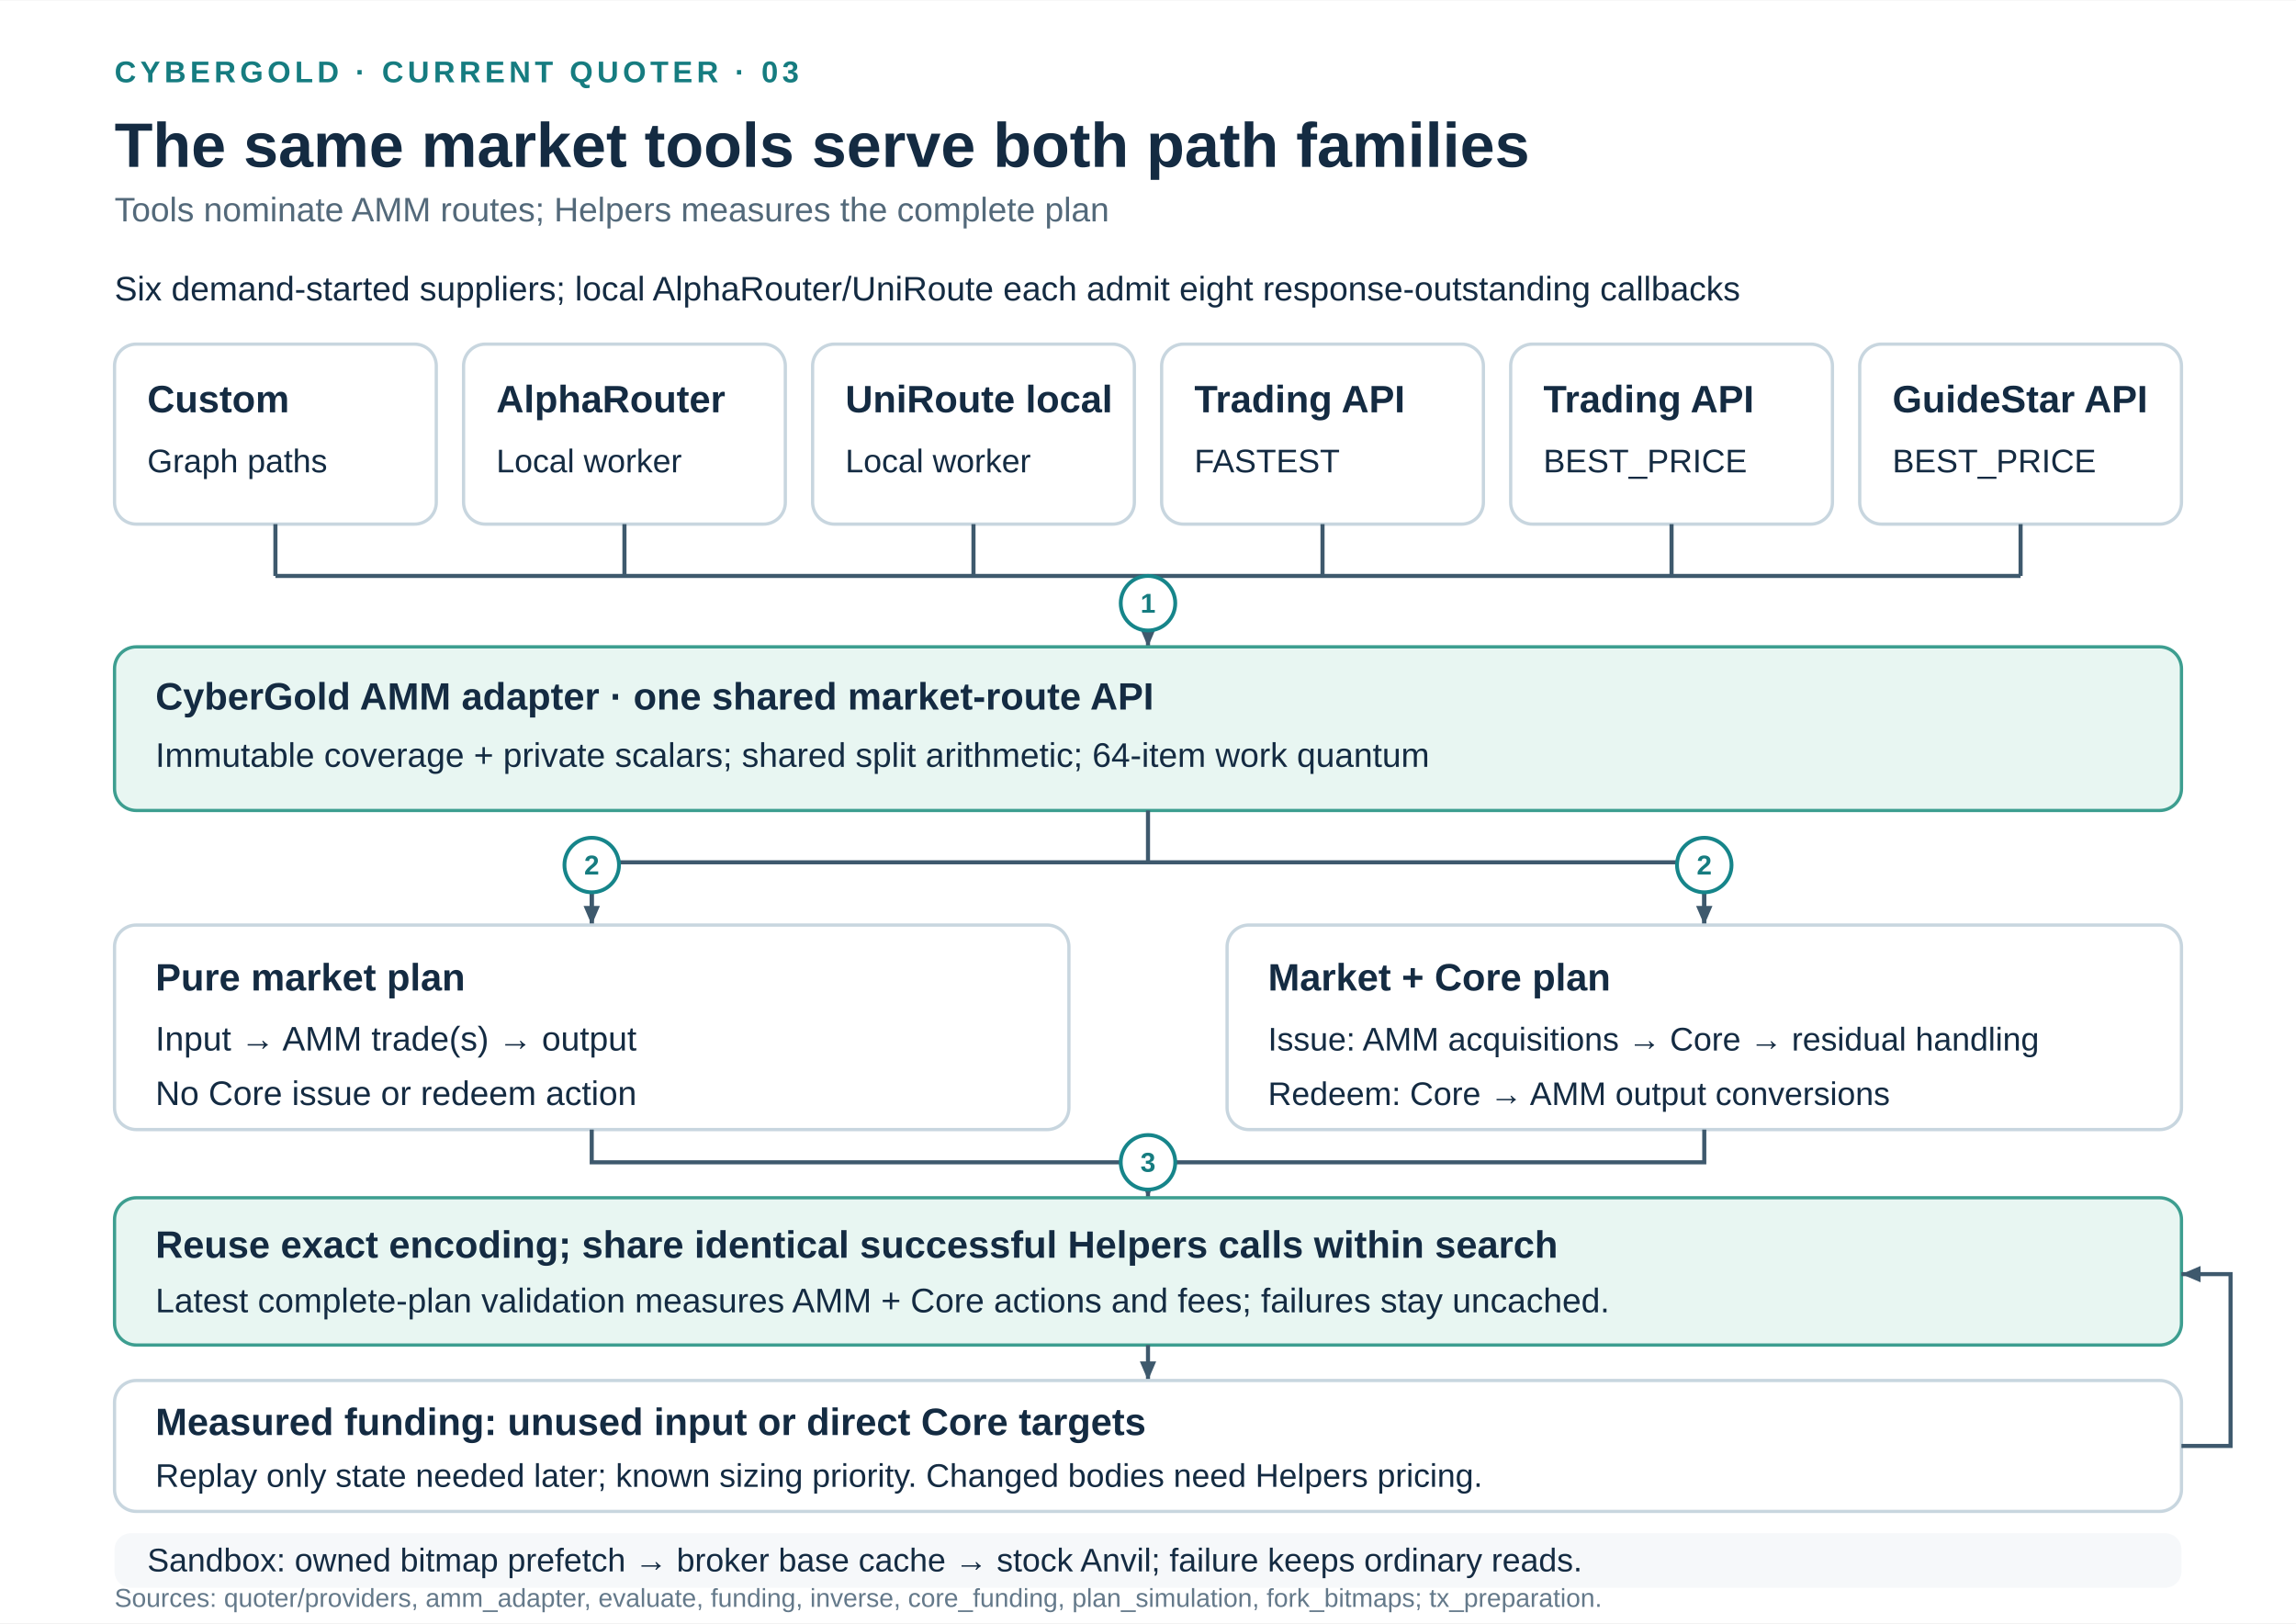
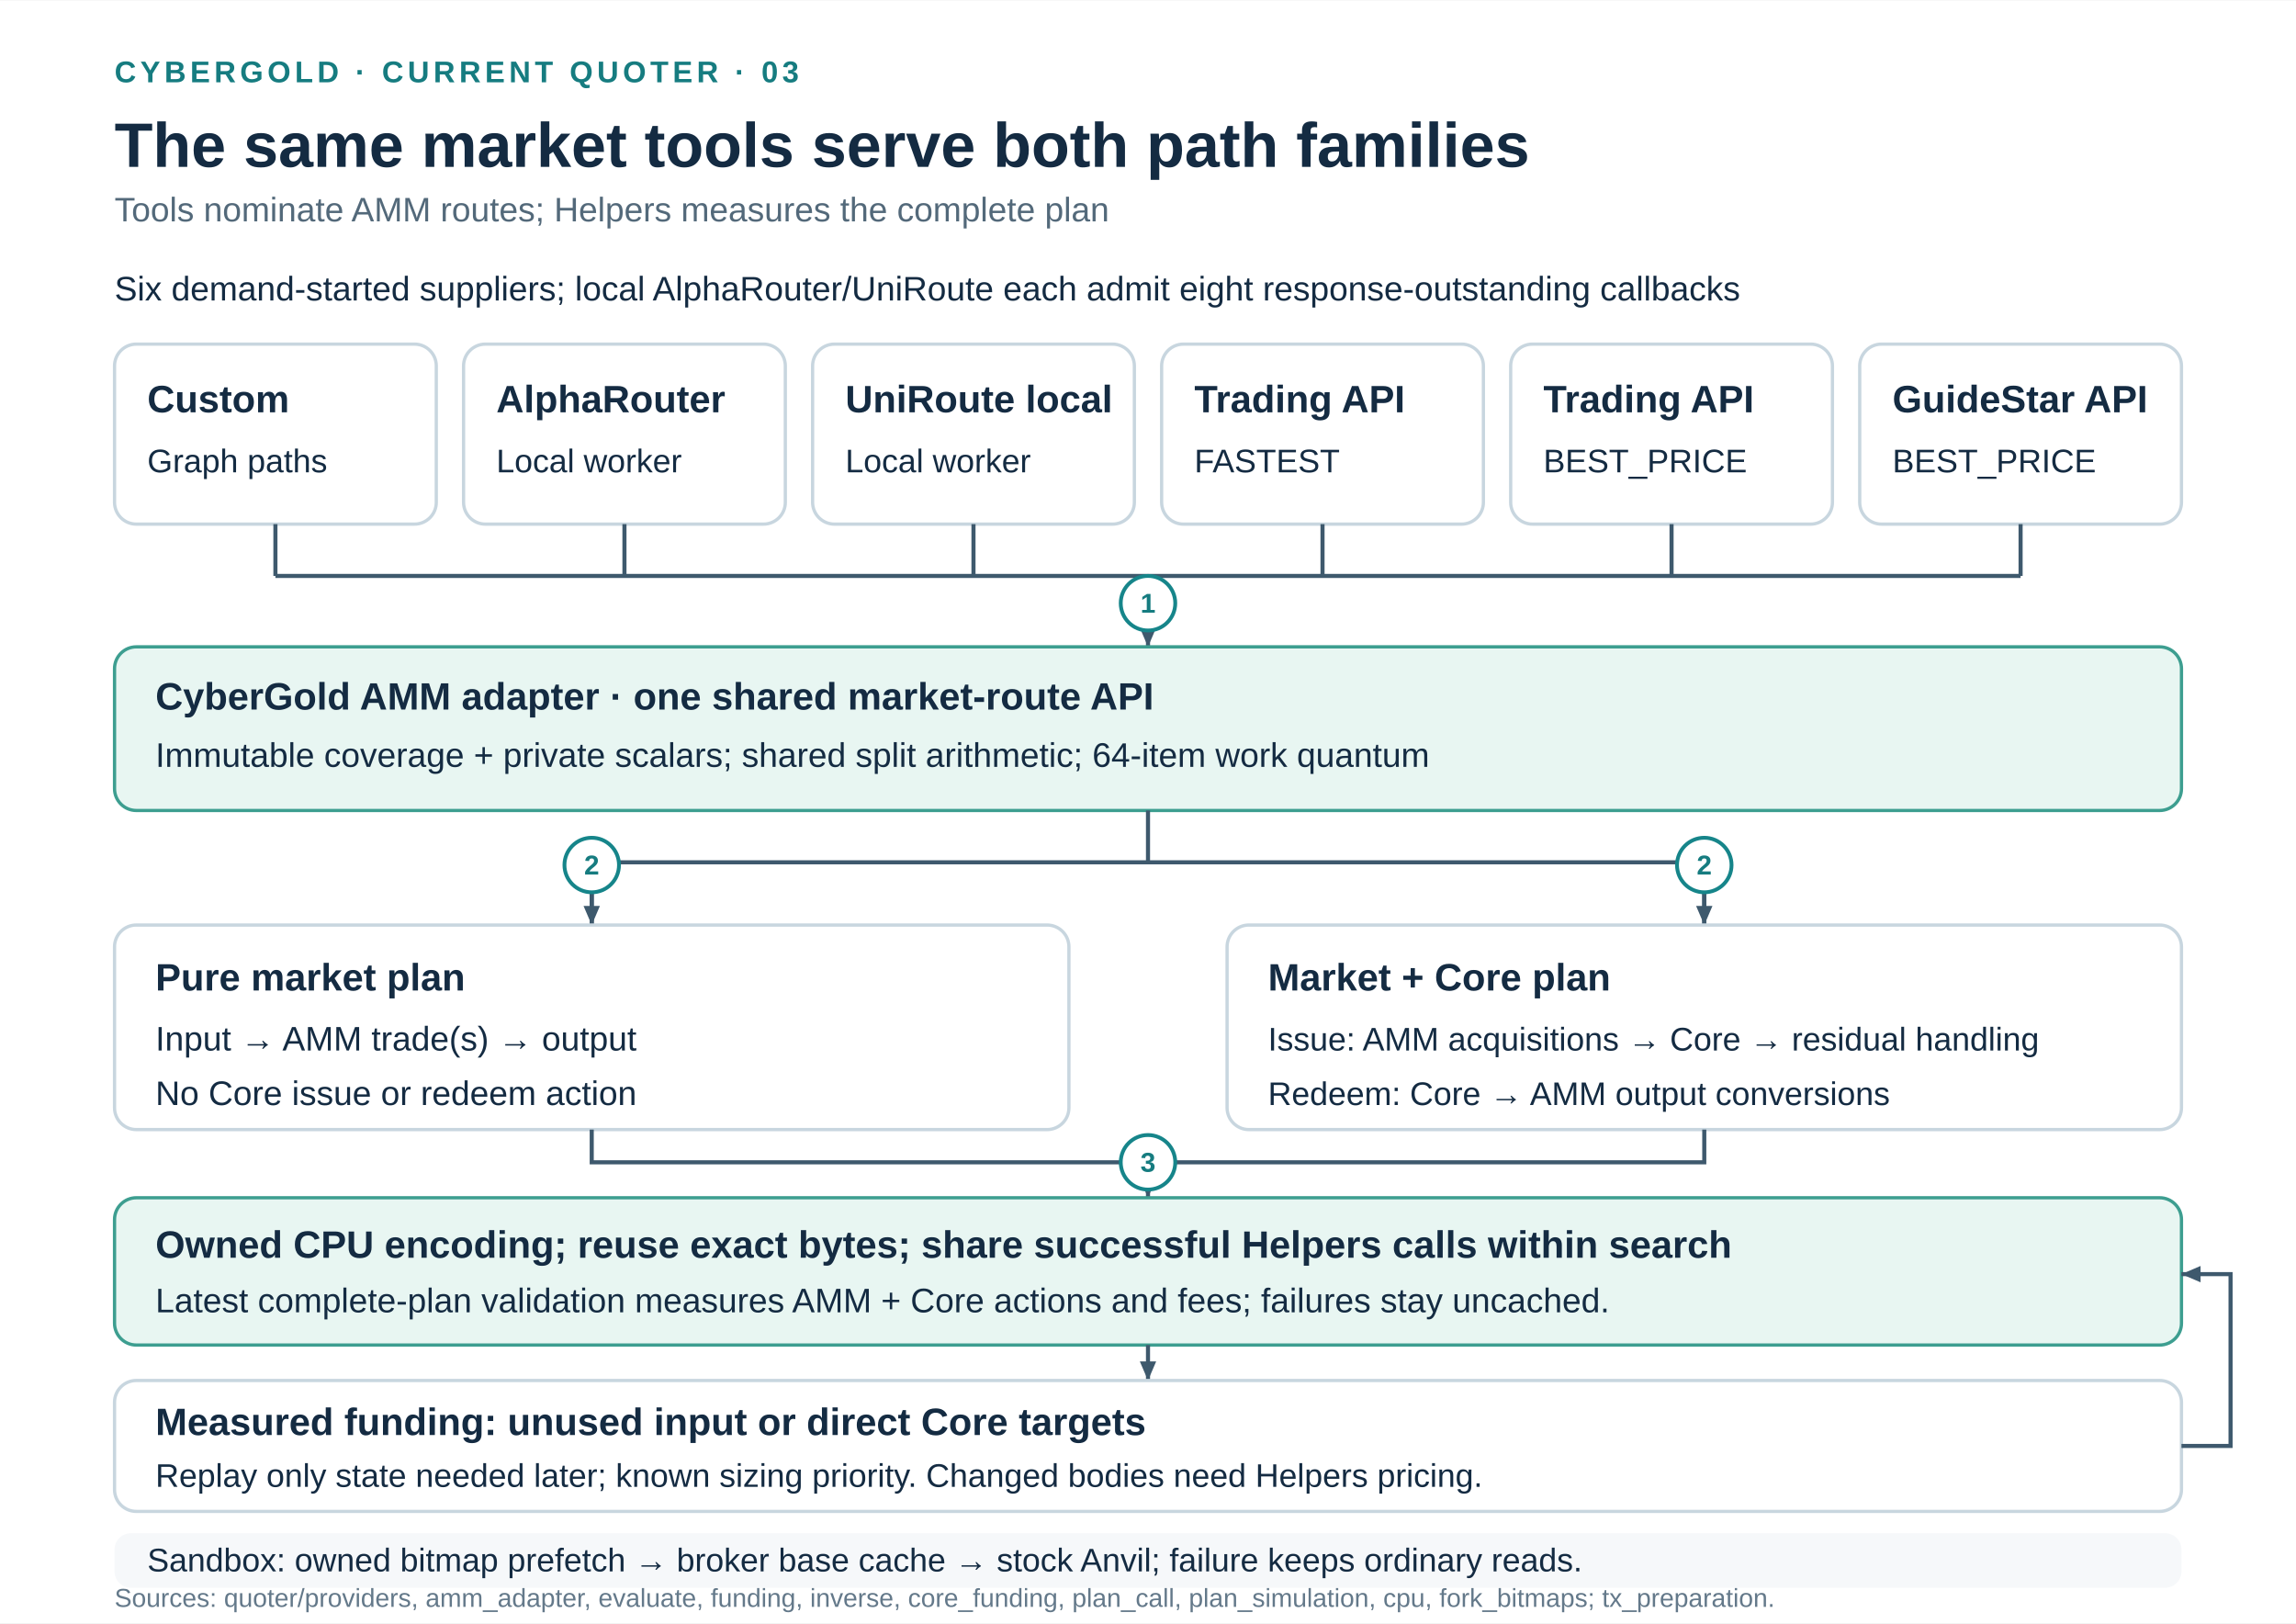
<svg xmlns="http://www.w3.org/2000/svg" width="297mm" height="210mm" viewBox="0 0 842 595" role="img" aria-labelledby="title desc">
  <defs>
    <marker id="arrow" markerWidth="8" markerHeight="8" refX="7" refY="4" orient="auto">
      <path d="M0 0 L8 4 L0 8 Z" fill="#3e596d" />
    </marker>
    <style>
    text{font-family:Arial,Helvetica,sans-serif;fill:#142b42}
    .eyebrow{font-size:11px;font-weight:700;letter-spacing:1.5px;fill:#167c80}
    .title{font-size:23px;font-weight:700}
    .subtitle{font-size:12.5px;fill:#53697a}
    .lane-label{font-size:10px;font-weight:700;letter-spacing:1.2px;fill:#53697a}
    .node{fill:#fff;stroke:#c8d6df;stroke-width:1.2}
    .fresh{fill:#e8f6f2;stroke:#3d9e90;stroke-width:1.2}
    .heading{font-size:14px;font-weight:700}
    .body{font-size:12px}
    .body-large{font-size:12.5px}
    .muted{fill:#53697a}
    .line{fill:none;stroke:#3e596d;stroke-width:1.5}
    .bus{fill:none;stroke:#3e596d;stroke-width:1.5}
    .dashed{fill:none;stroke:#8a9cab;stroke-width:1.3;stroke-dasharray:4 4}
    .step{fill:#fff;stroke:#16858a;stroke-width:1.4}
    .step-text{font-size:10px;font-weight:700;fill:#167c80;text-anchor:middle;dominant-baseline:central}
    .source{font-size:9.5px;fill:#64798a}
  </style>
  </defs>
  <rect width="842" height="595" fill="#fff" />
  <text x="42" y="30" class="eyebrow">CYBERGOLD · CURRENT QUOTER · 03</text>
  <text x="42" y="61" class="title">The same market tools serve both path families</text>
  <text x="42" y="81" class="subtitle">Tools nominate AMM routes; Helpers measures the complete plan</text>
  <text x="42" y="110" class="body-large">Six demand-started suppliers; local AlphaRouter/UniRoute each admit eight response-outstanding callbacks</text>
  <rect x="42" y="126" width="118" height="66" rx="8" class="node" />
  <text x="54" y="151" class="heading">Custom</text>
  <text x="54" y="173" class="body">Graph paths</text>
  <path d="M101 192 V211" class="bus" />
  <rect x="170" y="126" width="118" height="66" rx="8" class="node" />
  <text x="182" y="151" class="heading">AlphaRouter</text>
  <text x="182" y="173" class="body">Local worker</text>
  <path d="M229 192 V211" class="bus" />
  <rect x="298" y="126" width="118" height="66" rx="8" class="node" />
  <text x="310" y="151" class="heading">UniRoute local</text>
  <text x="310" y="173" class="body">Local worker</text>
  <path d="M357 192 V211" class="bus" />
  <rect x="426" y="126" width="118" height="66" rx="8" class="node" />
  <text x="438" y="151" class="heading">Trading API</text>
  <text x="438" y="173" class="body">FASTEST</text>
  <path d="M485 192 V211" class="bus" />
  <rect x="554" y="126" width="118" height="66" rx="8" class="node" />
  <text x="566" y="151" class="heading">Trading API</text>
  <text x="566" y="173" class="body">BEST_PRICE</text>
  <path d="M613 192 V211" class="bus" />
  <rect x="682" y="126" width="118" height="66" rx="8" class="node" />
  <text x="694" y="151" class="heading">GuideStar API</text>
  <text x="694" y="173" class="body">BEST_PRICE</text>
  <path d="M741 192 V211" class="bus" />
  <path d="M101 211 H741" class="bus" />
  <path d="M421 211 V237" class="line" />
  <polygon points="421.00,237.00 418.00,230.00 424.00,230.00" fill="#3e596d" />
  <circle cx="421" cy="221" r="10" class="step" />
  <text x="421" y="221" class="step-text">1</text>
  <rect x="42" y="237" width="758" height="60" rx="8" class="fresh" />
  <text x="57" y="260" class="heading">CyberGold AMM adapter · one shared market-route API</text>
  <text x="57" y="281" class="body-large">Immutable coverage + private scalars; shared split arithmetic; 64-item work quantum</text>
  <path d="M421 297 V316 H217 V339 M421 316 H625 V339" class="bus" />
  <path d="M217 327 V339" class="line" />
  <polygon points="217.00,339.00 214.00,332.00 220.00,332.00" fill="#3e596d" />
  <circle cx="217" cy="317" r="10" class="step" />
  <text x="217" y="317" class="step-text">2</text>
  <path d="M625 327 V339" class="line" />
  <polygon points="625.00,339.00 622.00,332.00 628.00,332.00" fill="#3e596d" />
  <circle cx="625" cy="317" r="10" class="step" />
  <text x="625" y="317" class="step-text">2</text>
  <rect x="42" y="339" width="350" height="75" rx="8" class="node" />
  <text x="57" y="363" class="heading">Pure market plan</text>
  <text x="57" y="385" class="body-large">Input → AMM trade(s) → output</text>
  <text x="57" y="405" class="body-large">No Core issue or redeem action</text>
  <rect x="450" y="339" width="350" height="75" rx="8" class="node" />
  <text x="465" y="363" class="heading">Market + Core plan</text>
  <text x="465" y="385" class="body">Issue: AMM acquisitions → Core → residual handling</text>
  <text x="465" y="405" class="body">Redeem: Core → AMM output conversions</text>
  <path d="M217 414 V426 H625 V414" class="bus" />
  <path d="M421 426 V439" class="line" />
  <polygon points="421,439 418,432 424,432" fill="#3e596d" />
  <circle cx="421" cy="426" r="10" class="step" />
  <text x="421" y="426" class="step-text">3</text>
  <rect x="42" y="439" width="758" height="54" rx="8" class="fresh" />
-   <text x="57" y="461" class="heading">Reuse exact encoding; share identical successful Helpers calls within search</text>
+   <text x="57" y="461" class="heading">Owned CPU encoding; reuse exact bytes; share successful Helpers calls within search</text>
  <text x="57" y="481" class="body-large">Latest complete-plan validation measures AMM + Core actions and fees; failures stay uncached.</text>
  <path d="M421 493 V506" class="line" />
  <polygon points="421,506 418,499 424,499" fill="#3e596d" />
  <rect x="42" y="506" width="758" height="48" rx="8" class="node" />
  <text x="57" y="526" class="heading">Measured funding: unused input or direct Core targets</text>
  <text x="57" y="545" class="body">Replay only state needed later; known sizing priority. Changed bodies need Helpers pricing.</text>
  <path d="M800 530 H818 V467 H800" class="line" />
  <polygon points="800,467 807,464 807,470" fill="#3e596d" />
  <rect x="42" y="562" width="758" height="20" rx="6" fill="#f6f8fa" />
  <text x="54" y="576" class="body">Sandbox: owned bitmap prefetch → broker base cache → stock Anvil; failure keeps ordinary reads.</text>
-   <text x="42" y="589" class="source">Sources: quoter/providers, amm_adapter, evaluate, funding, inverse, core_funding, plan_simulation, fork_bitmaps; tx_preparation.</text>
+   <text x="42" y="589" class="source">Sources: quoter/providers, amm_adapter, evaluate, funding, inverse, core_funding, plan_call, plan_simulation, cpu, fork_bitmaps; tx_preparation.</text>
</svg>
